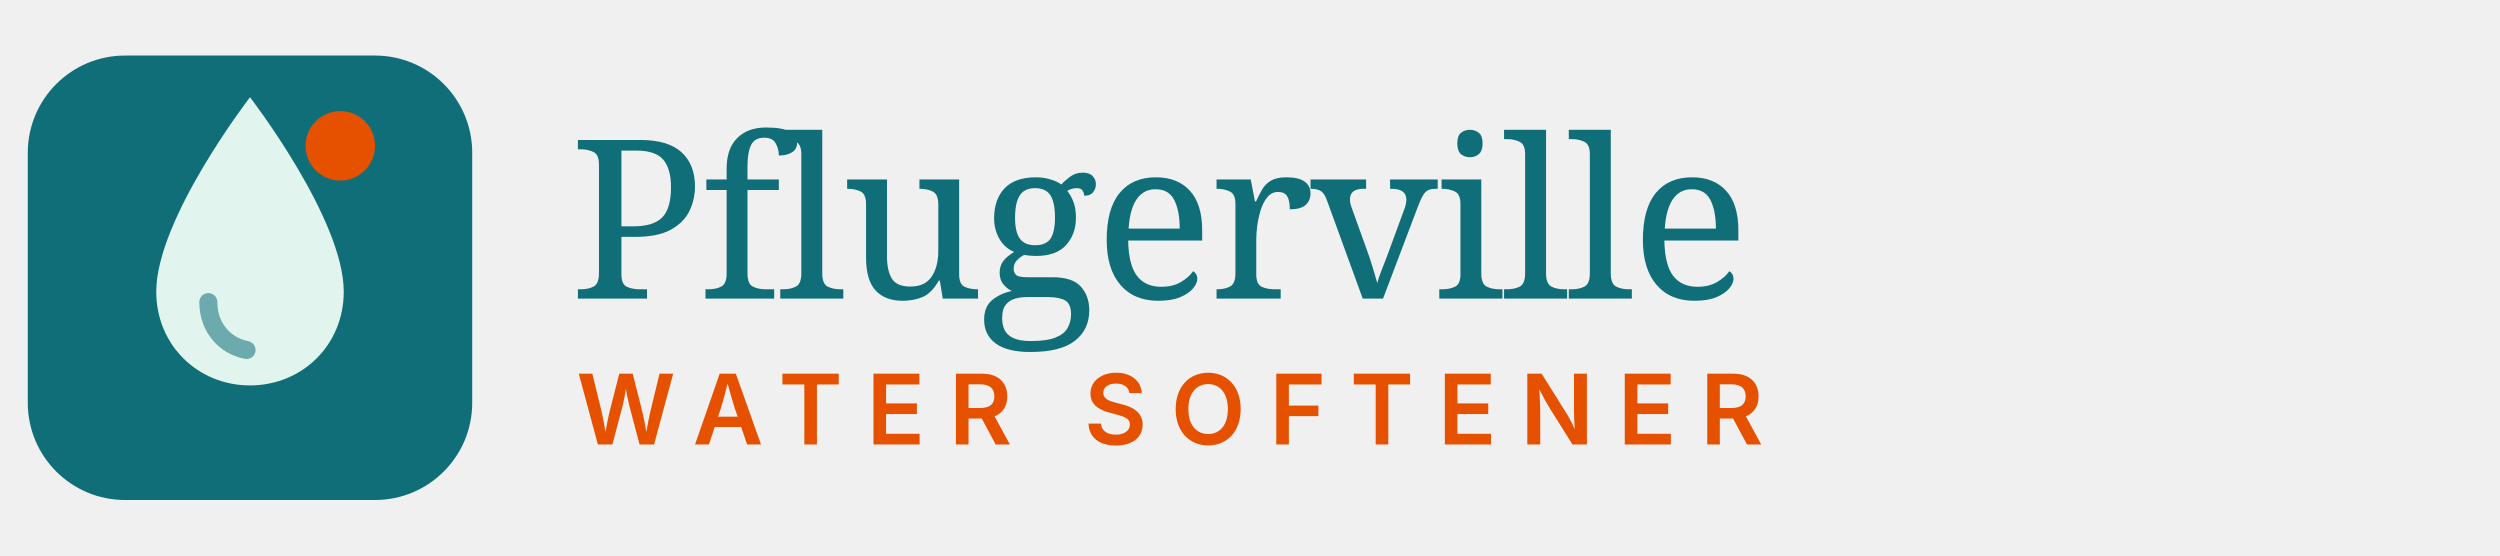
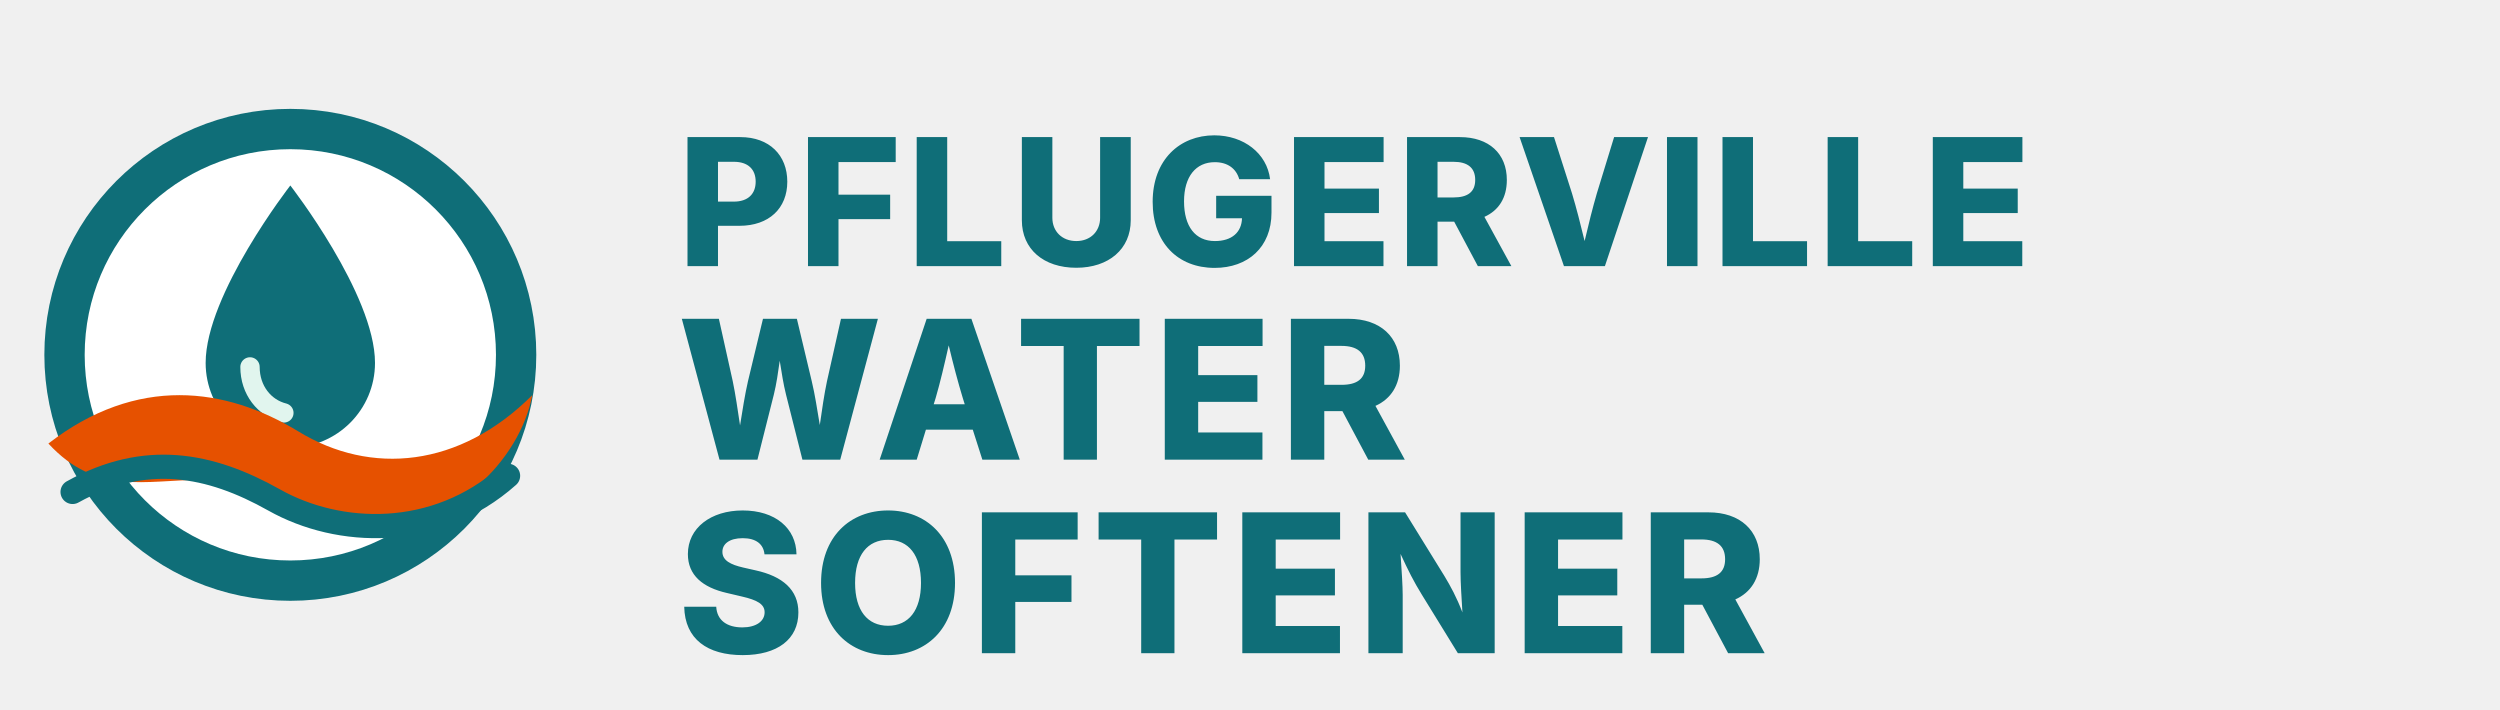
- <svg xmlns="http://www.w3.org/2000/svg" viewBox="0 0 360 80" width="360" height="80" role="img" aria-label="Pflugerville Water Softener">
-   <rect x="4" y="8" width="64" height="64" rx="14" fill="#0F6E78" />
-   <path d="M36 14C36 14 22.5 31.5 22.5 42C22.5 49.7 28.5 55.5 36 55.5C43.5 55.5 49.5 49.7 49.5 42C49.5 31.5 36 14 36 14Z" fill="#E1F5EE" />
-   <path d="M30 43.5C30 47.2 32.4 49.8 35.5 50.4" fill="none" stroke="#0F6E78" stroke-width="2.6" stroke-linecap="round" opacity="0.55" />
-   <circle cx="49" cy="21" r="5" fill="#E65100" />
-   <text x="82" y="43" font-family="'DM Serif Display', Georgia, serif" font-size="32" letter-spacing="-0.6" fill="#0F6E78">Pflugerville</text>
-   <text x="83" y="64" font-family="Inter, Arial, sans-serif" font-size="14" font-weight="600" letter-spacing="3.4" fill="#E65100">WATER SOFTENER</text>
+ <svg xmlns="http://www.w3.org/2000/svg" viewBox="0 0 310 88" width="310" height="88" role="img" aria-label="Pflugerville Water Softener">
+   <g transform="translate(4 12)">
+     <circle cx="32" cy="32" r="28" fill="#FFFFFF" stroke="#0F6E78" stroke-width="5" />
+     <path d="M32 11C32 11 21.5 24.5 21.5 33C21.5 38.8 26.2 43.5 32 43.5C37.8 43.5 42.5 38.8 42.5 33C42.5 24.5 32 11 32 11Z" fill="#0F6E78" />
+     <path d="M27 33.5C27 36.4 28.8 38.6 31.2 39.2" fill="none" stroke="#E1F5EE" stroke-width="2.4" stroke-linecap="round" />
+     <path d="M2 43C13 34.5 24 36 33 41.5C42 47 53 46 62 37C60.5 45 52 54 41 53C33 52.5 28 47.5 21 47.5C14 47.5 8 49.5 2 43Z" fill="#E65100" />
+     <path d="M5 49C14 44 22 45.5 30 50C38 54.5 50 55 59 47" fill="none" stroke="#0F6E78" stroke-width="3" stroke-linecap="round" />
+   </g>
+   <text x="84" y="33" font-family="Inter, 'Arial Black', Arial, sans-serif" font-size="22" font-weight="800" letter-spacing="0.6" fill="#0F6E78">PFLUGERVILLE</text>
+   <text x="84" y="57" font-family="Inter, 'Arial Black', Arial, sans-serif" font-size="24" font-weight="800" letter-spacing="1" fill="#0F6E78">WATER</text>
+   <text x="84" y="81" font-family="Inter, 'Arial Black', Arial, sans-serif" font-size="24" font-weight="800" letter-spacing="1" fill="#0F6E78">SOFTENER</text>
</svg>
